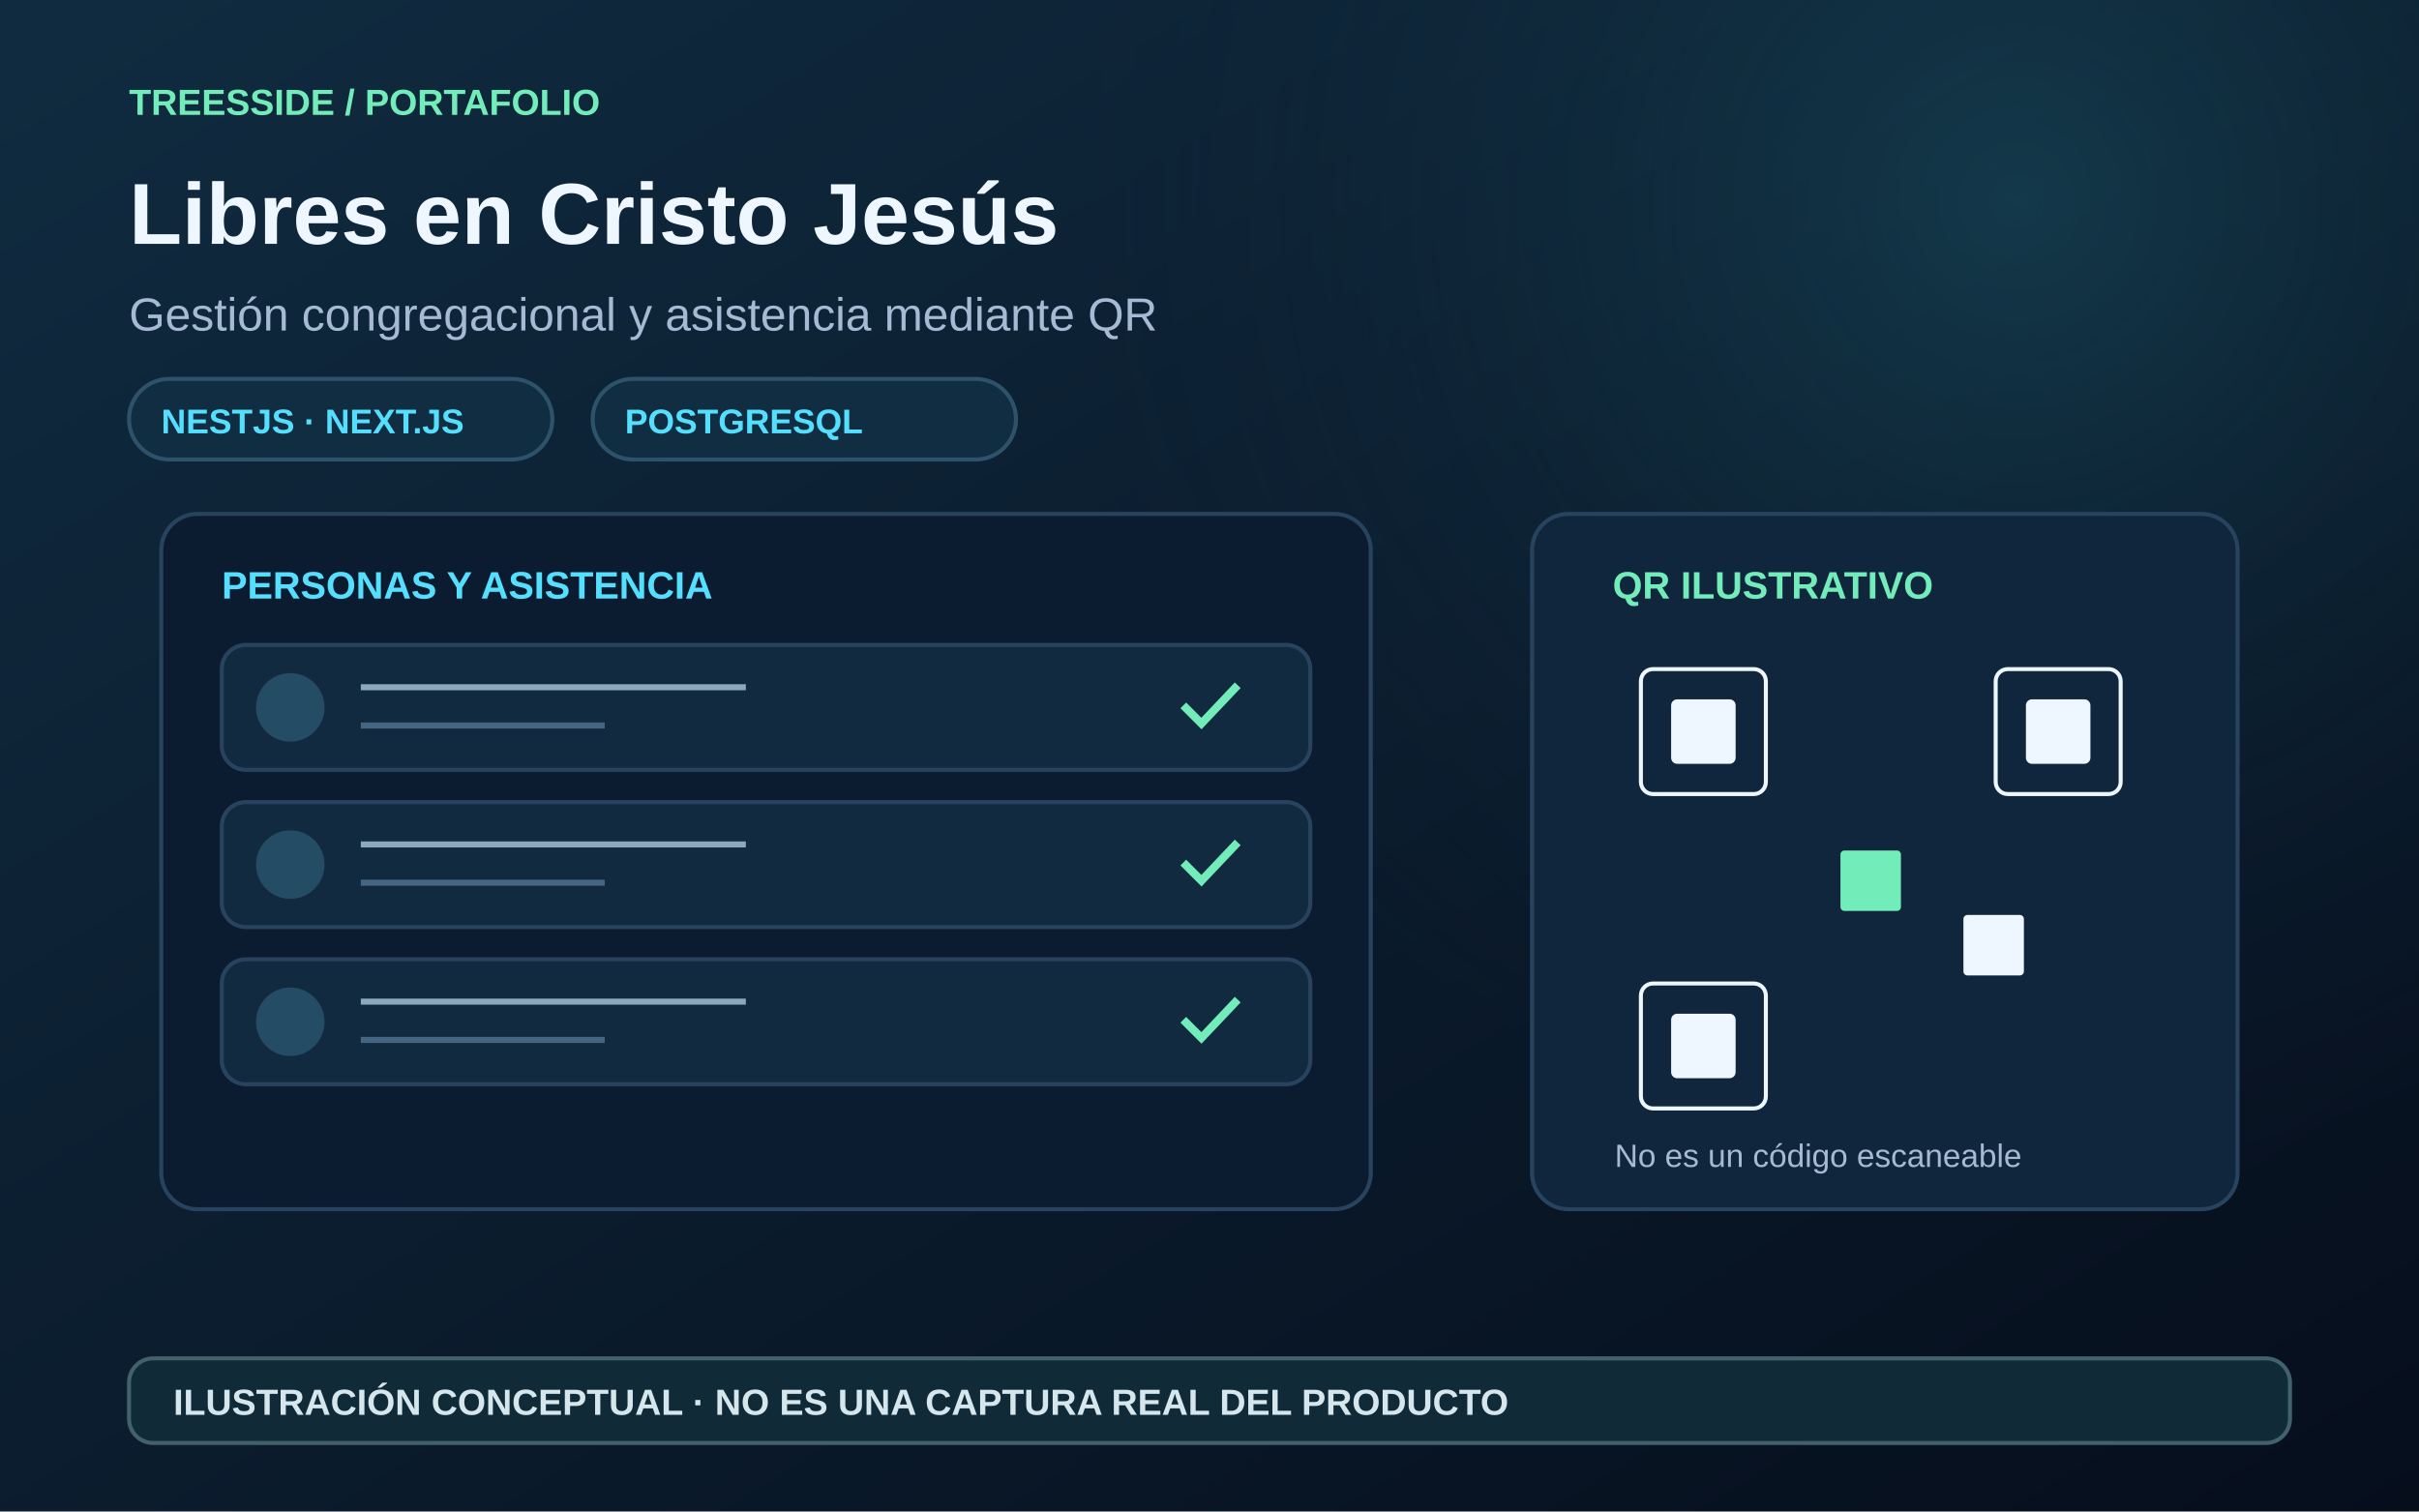
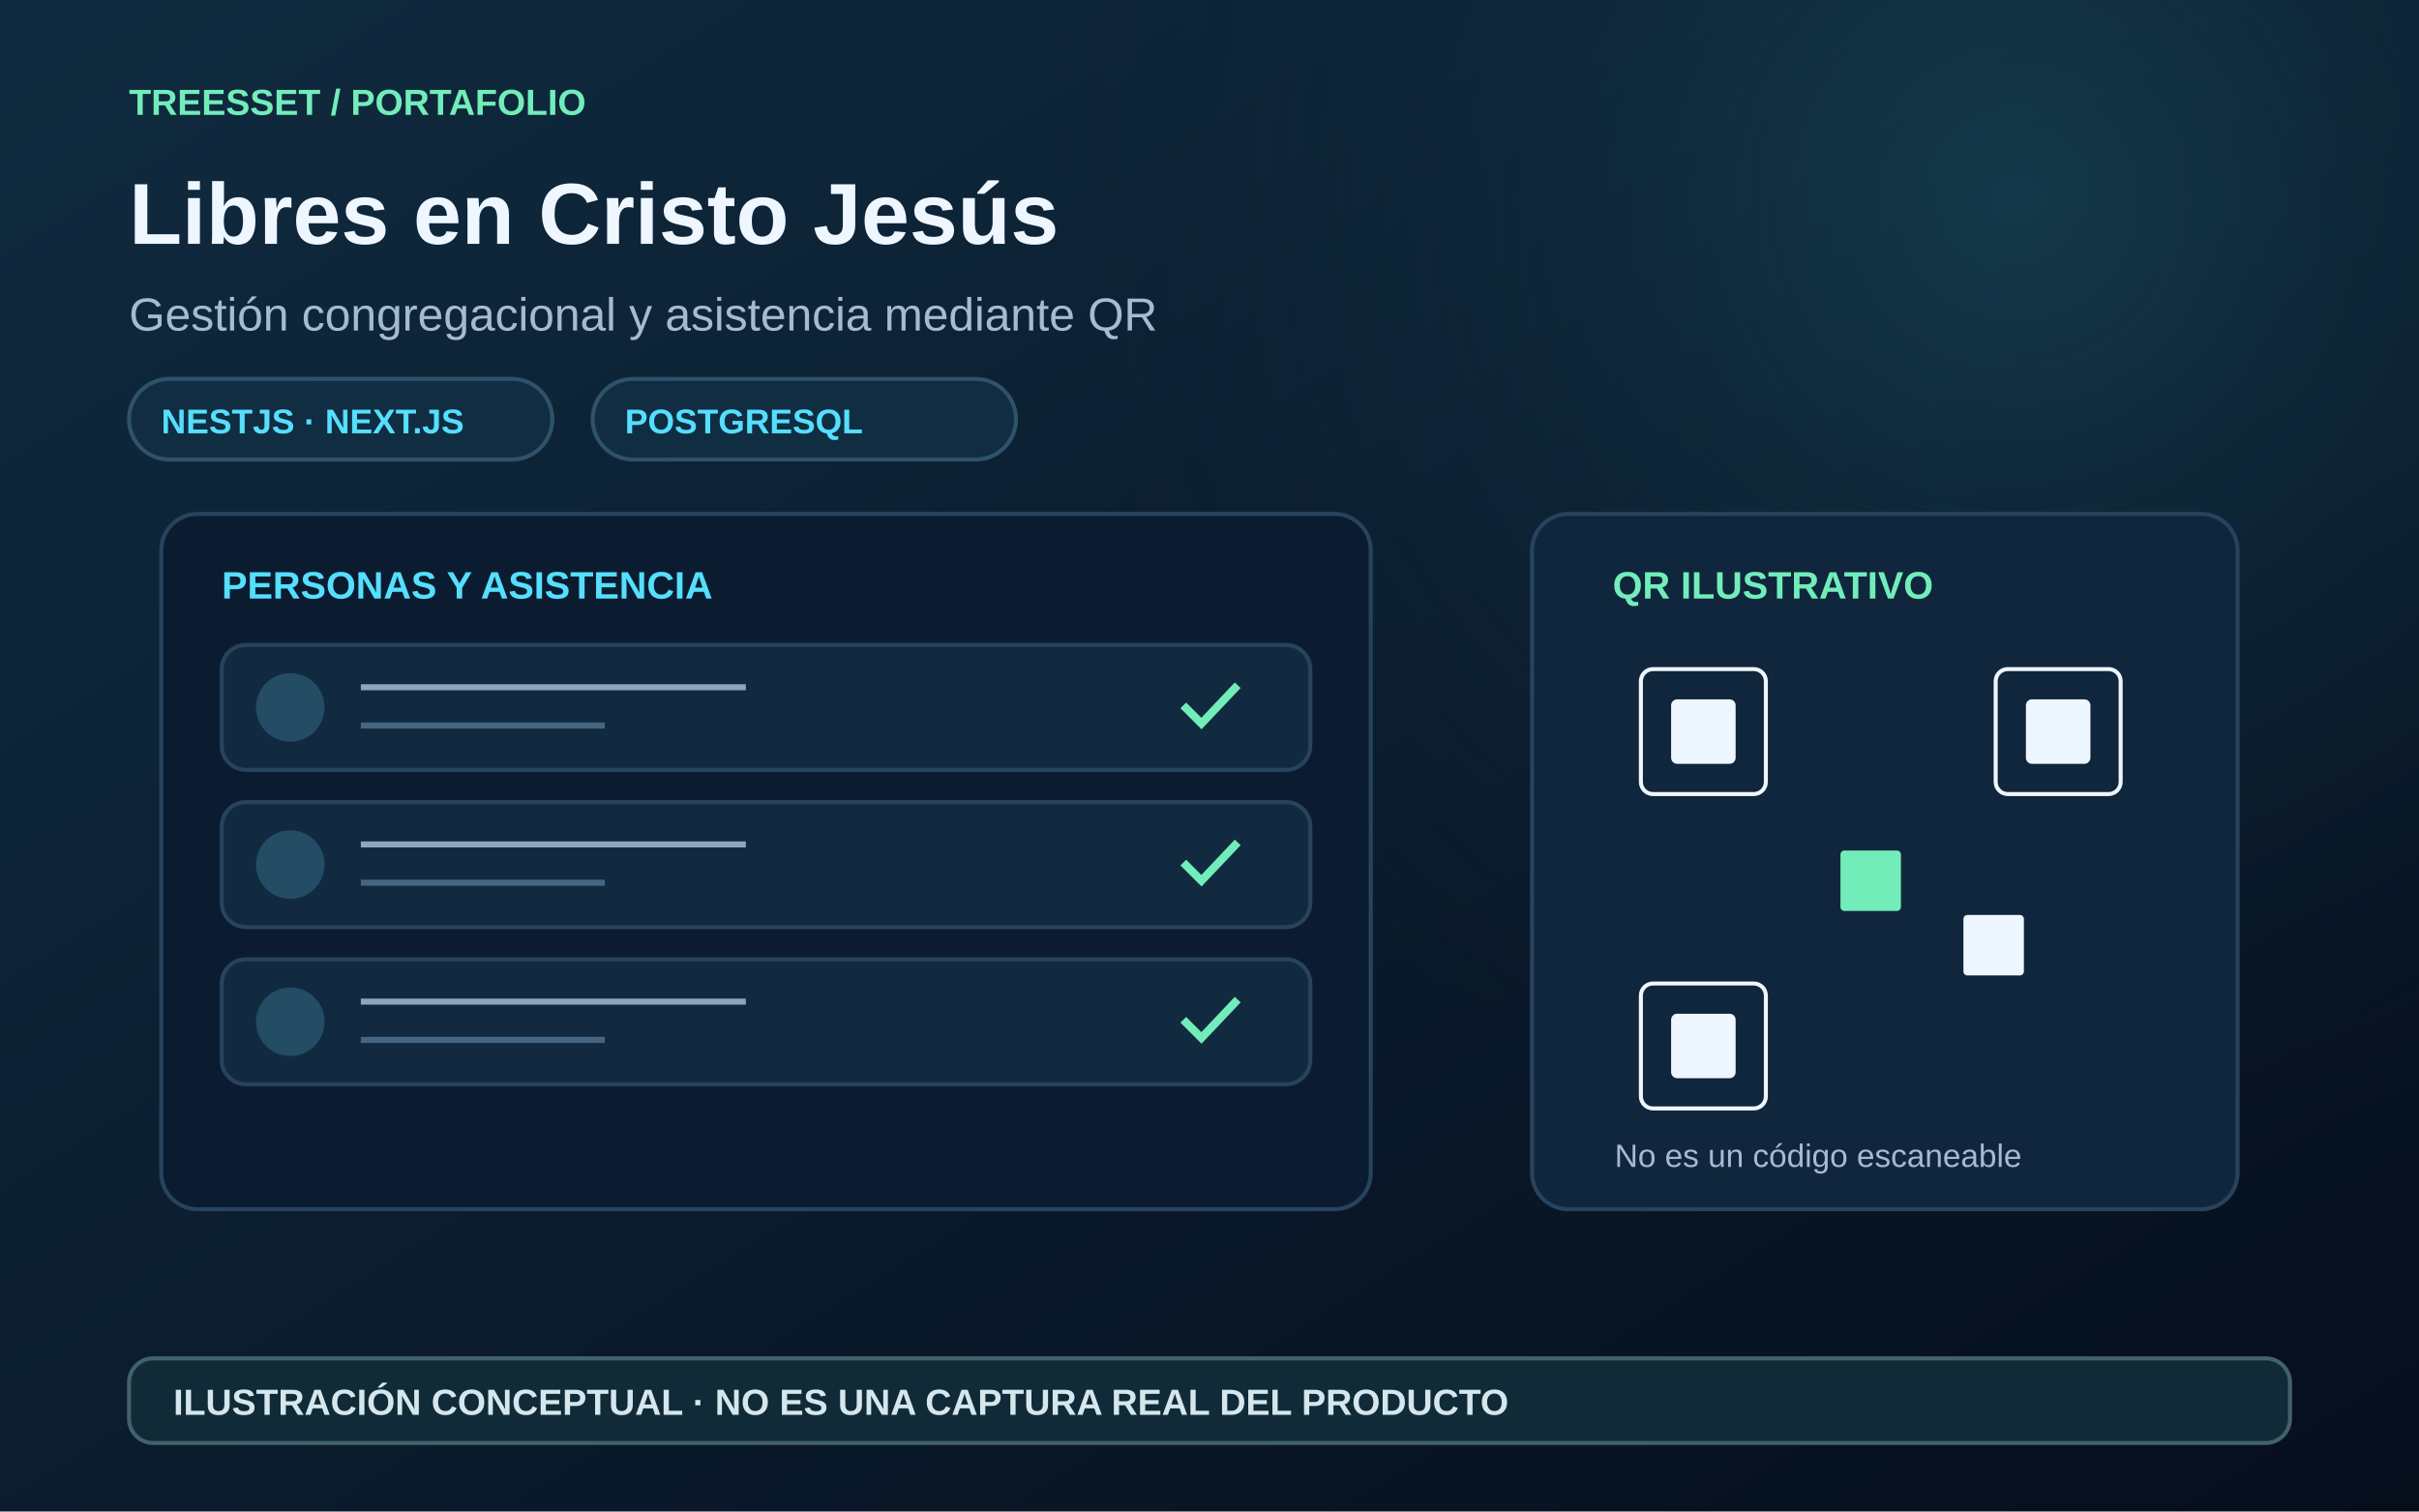
<svg xmlns="http://www.w3.org/2000/svg" width="1200" height="750" viewBox="0 0 1200 750">
  <defs>
    <linearGradient id="bg" x2="1" y2="1">
      <stop stop-color="#102b40" />
      <stop offset="1" stop-color="#060e1c" />
    </linearGradient>
    <radialGradient id="light">
      <stop stop-color="#1e6070" stop-opacity=".42" />
      <stop offset="1" stop-color="#102236" stop-opacity="0" />
    </radialGradient>
  </defs>
  <rect width="1200" height="750" fill="url(#bg)" />
  <circle cx="1000" cy="100" r="490" fill="url(#light)" />
  <g font-family="Segoe UI, Arial, sans-serif">
-     <text x="64" y="57" font-size="18" fill="#72edba" font-weight="700">TREESSIDE  /  PORTAFOLIO</text>
+     <text x="64" y="57" font-size="18" fill="#72edba" font-weight="700">TREESSET  /  PORTAFOLIO</text>
    <text x="64" y="121" font-size="43" fill="#eef6ff" font-weight="700">Libres en Cristo Jesús</text>
    <text x="64" y="164" font-size="23" fill="#a6bad3" font-weight="400">Gestión congregacional y asistencia mediante QR</text>
    <rect x="64" y="188" width="210" height="40" rx="20" fill="#102d42" stroke="#2e526a" stroke-width="2" />
    <text x="80" y="215" font-size="17" fill="#55dfff" font-weight="600">NESTJS · NEXT.JS</text>
    <rect x="294" y="188" width="210" height="40" rx="20" fill="#102d42" stroke="#2e526a" stroke-width="2" />
    <text x="310" y="215" font-size="17" fill="#55dfff" font-weight="600">POSTGRESQL</text>
    <rect x="80" y="255" width="600" height="345" rx="18" fill="#0c1c30" stroke="#28435e" stroke-width="2" />
    <text x="110" y="297" font-size="19" fill="#55dfff" font-weight="700">PERSONAS Y ASISTENCIA</text>
    <rect x="110" y="320" width="540" height="62" rx="12" fill="#122a40" stroke="#28435e" stroke-width="2" />
    <circle cx="144" cy="351" r="17" fill="#244c64" stroke="none" stroke-width="2" />
    <path d="M179 341L370 341" fill="none" stroke="#8ca8bd" stroke-width="3" />
    <path d="M179 360L300 360" fill="none" stroke="#446682" stroke-width="3" />
    <path d="M587 350l9 9 18-19" fill="none" stroke="#72edba" stroke-width="4" />
    <rect x="110" y="398" width="540" height="62" rx="12" fill="#122a40" stroke="#28435e" stroke-width="2" />
    <circle cx="144" cy="429" r="17" fill="#244c64" stroke="none" stroke-width="2" />
    <path d="M179 419L370 419" fill="none" stroke="#8ca8bd" stroke-width="3" />
    <path d="M179 438L300 438" fill="none" stroke="#446682" stroke-width="3" />
    <path d="M587 428l9 9 18-19" fill="none" stroke="#72edba" stroke-width="4" />
    <rect x="110" y="476" width="540" height="62" rx="12" fill="#122a40" stroke="#28435e" stroke-width="2" />
    <circle cx="144" cy="507" r="17" fill="#244c64" stroke="none" stroke-width="2" />
    <path d="M179 497L370 497" fill="none" stroke="#8ca8bd" stroke-width="3" />
    <path d="M179 516L300 516" fill="none" stroke="#446682" stroke-width="3" />
    <path d="M587 506l9 9 18-19" fill="none" stroke="#72edba" stroke-width="4" />
    <rect x="760" y="255" width="350" height="345" rx="18" fill="#10263c" stroke="#28435e" stroke-width="2" />
    <text x="800" y="297" font-size="19" fill="#72edba" font-weight="700">QR ILUSTRATIVO</text>
    <rect x="814" y="332" width="62" height="62" rx="6" fill="none" stroke="#eef6ff" stroke-width="2" />
    <rect x="829" y="347" width="32" height="32" rx="3" fill="#eef6ff" stroke="none" stroke-width="2" />
    <rect x="990" y="332" width="62" height="62" rx="6" fill="none" stroke="#eef6ff" stroke-width="2" />
    <rect x="1005" y="347" width="32" height="32" rx="3" fill="#eef6ff" stroke="none" stroke-width="2" />
    <rect x="814" y="488" width="62" height="62" rx="6" fill="none" stroke="#eef6ff" stroke-width="2" />
    <rect x="829" y="503" width="32" height="32" rx="3" fill="#eef6ff" stroke="none" stroke-width="2" />
    <rect x="913" y="422" width="30" height="30" rx="2" fill="#72edba" stroke="none" stroke-width="2" />
    <rect x="974" y="454" width="30" height="30" rx="2" fill="#eef6ff" stroke="none" stroke-width="2" />
    <text x="801" y="579" font-size="16" fill="#a6bad3" font-weight="400">No es un código escaneable</text>
    <rect x="64" y="674" width="1072" height="42" rx="12" fill="#102b37" stroke="#42616c" stroke-width="2" />
    <text x="86" y="702" font-size="18" fill="#d5e6ed" font-weight="600">ILUSTRACIÓN CONCEPTUAL · NO ES UNA CAPTURA REAL DEL PRODUCTO</text>
  </g>
</svg>
